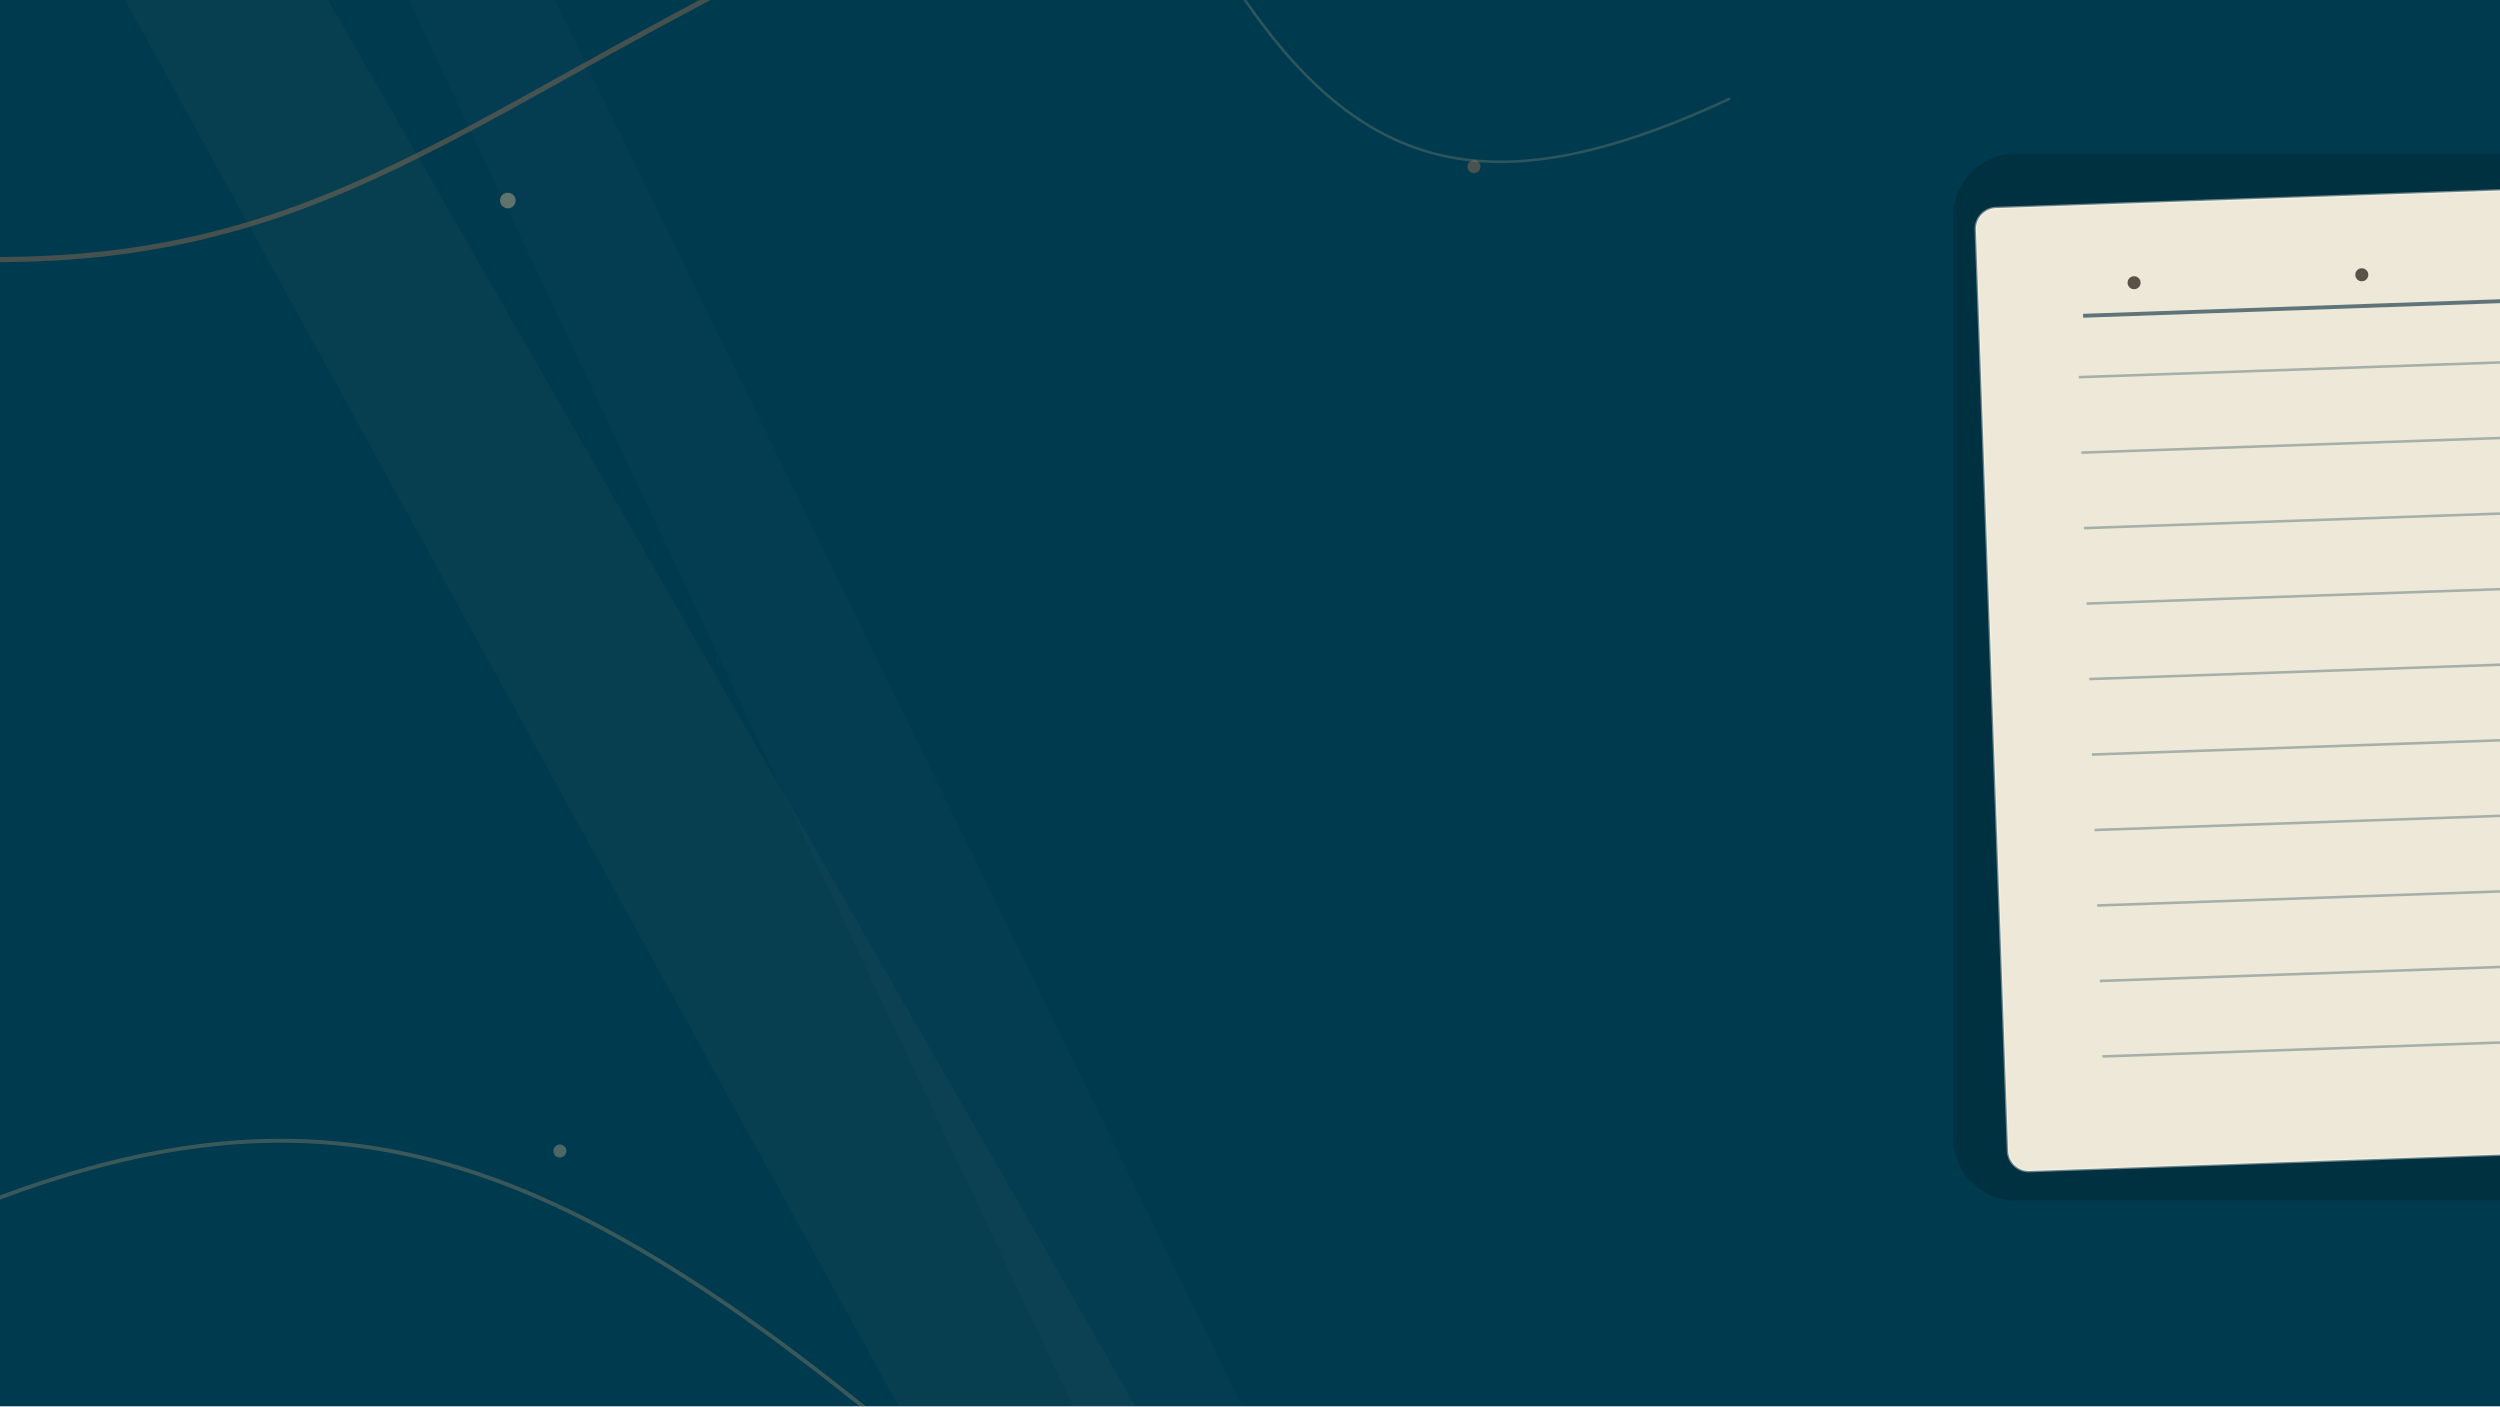
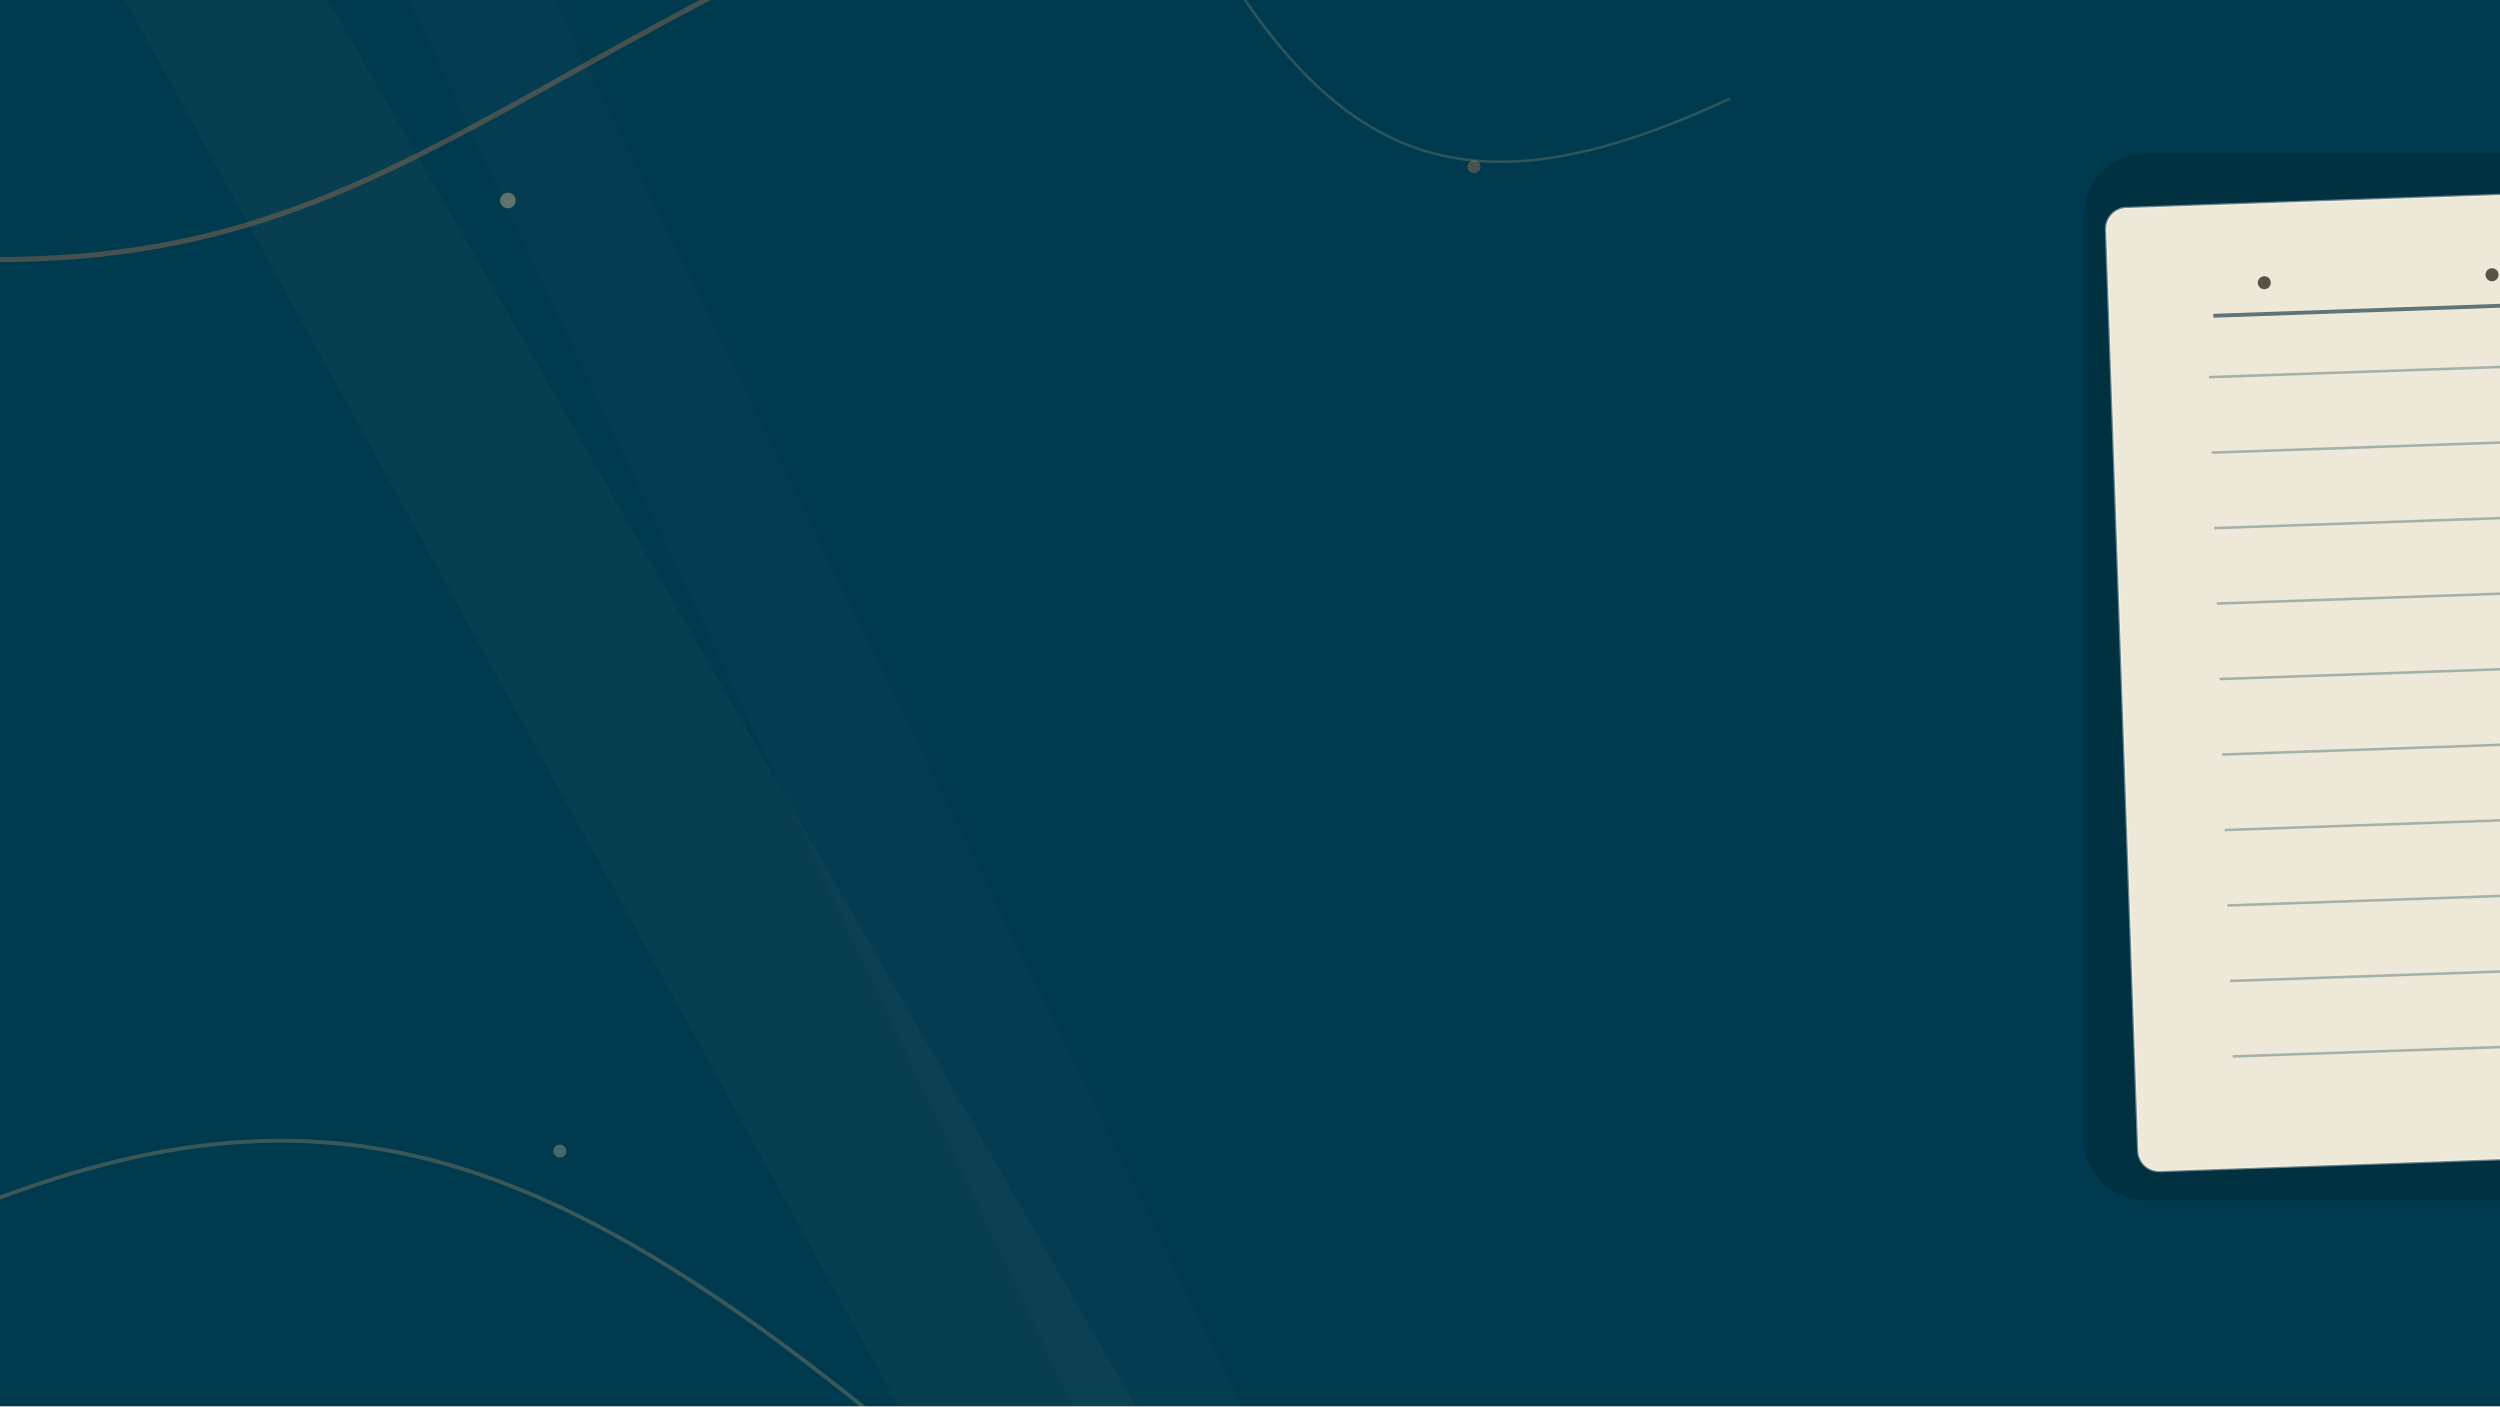
<svg xmlns="http://www.w3.org/2000/svg" width="1920" height="1080" viewBox="0 0 1920 1080" role="img" aria-label="">
  <rect width="1920" height="1080" fill="#003a4e" />
  <path d="M96 0h156l620 1080H690L96 0Z" fill="#d7b58b" opacity="0.032" />
  <path d="M314 0h112l528 1080H824L314 0Z" fill="#ffffff" opacity="0.018" />
-   <rect x="1500" y="118" width="610" height="804" rx="48" fill="#002734" opacity="0.5" />
-   <g transform="translate(390 0) rotate(-2 1430 530)">
+   <rect x="1600" y="118" width="610" height="804" rx="48" fill="#002734" opacity="0.5" />
+   <g transform="translate(490 0) rotate(-2 1430 530)">
    <rect x="1140" y="150" width="610" height="740" rx="16" fill="#eee8d8" />
    <rect x="1140" y="150" width="610" height="740" rx="16" fill="none" stroke="#fffaf0" stroke-opacity="0.42" stroke-width="2" />
    <line x1="1220" y1="235" x2="1670" y2="235" stroke="#214453" stroke-opacity="0.7" stroke-width="3" />
    <circle cx="1260" cy="211" r="5" fill="#5a5148" />
    <circle cx="1435" cy="211" r="5" fill="#5a5148" />
    <circle cx="1610" cy="211" r="5" fill="#5a5148" />
    <g stroke="#315463" stroke-opacity="0.38" stroke-width="2">
      <line x1="1215" y1="282" x2="1680" y2="282" />
      <line x1="1215" y1="340" x2="1680" y2="340" />
      <line x1="1215" y1="398" x2="1680" y2="398" />
      <line x1="1215" y1="456" x2="1680" y2="456" />
      <line x1="1215" y1="514" x2="1680" y2="514" />
      <line x1="1215" y1="572" x2="1680" y2="572" />
      <line x1="1215" y1="630" x2="1680" y2="630" />
      <line x1="1215" y1="688" x2="1680" y2="688" />
      <line x1="1215" y1="746" x2="1680" y2="746" />
      <line x1="1215" y1="804" x2="1680" y2="804" />
    </g>
  </g>
  <g fill="none" stroke-linecap="round">
    <path d="M-80 196 C238 222 338 92 650 -54" stroke="#bd7950" stroke-width="4" opacity="0.36" />
    <path d="M-64 946 C236 812 414 872 704 1114" stroke="#d2a779" stroke-width="3" opacity="0.28" />
    <path d="M918 -62 C1024 128 1126 170 1328 76" stroke="#e2c294" stroke-width="2" opacity="0.2" />
  </g>
  <circle cx="390" cy="154" r="6" fill="#e0be93" opacity="0.42" />
  <circle cx="1132" cy="128" r="5" fill="#c77d55" opacity="0.36" />
  <circle cx="430" cy="884" r="5" fill="#dec095" opacity="0.34" />
</svg>
